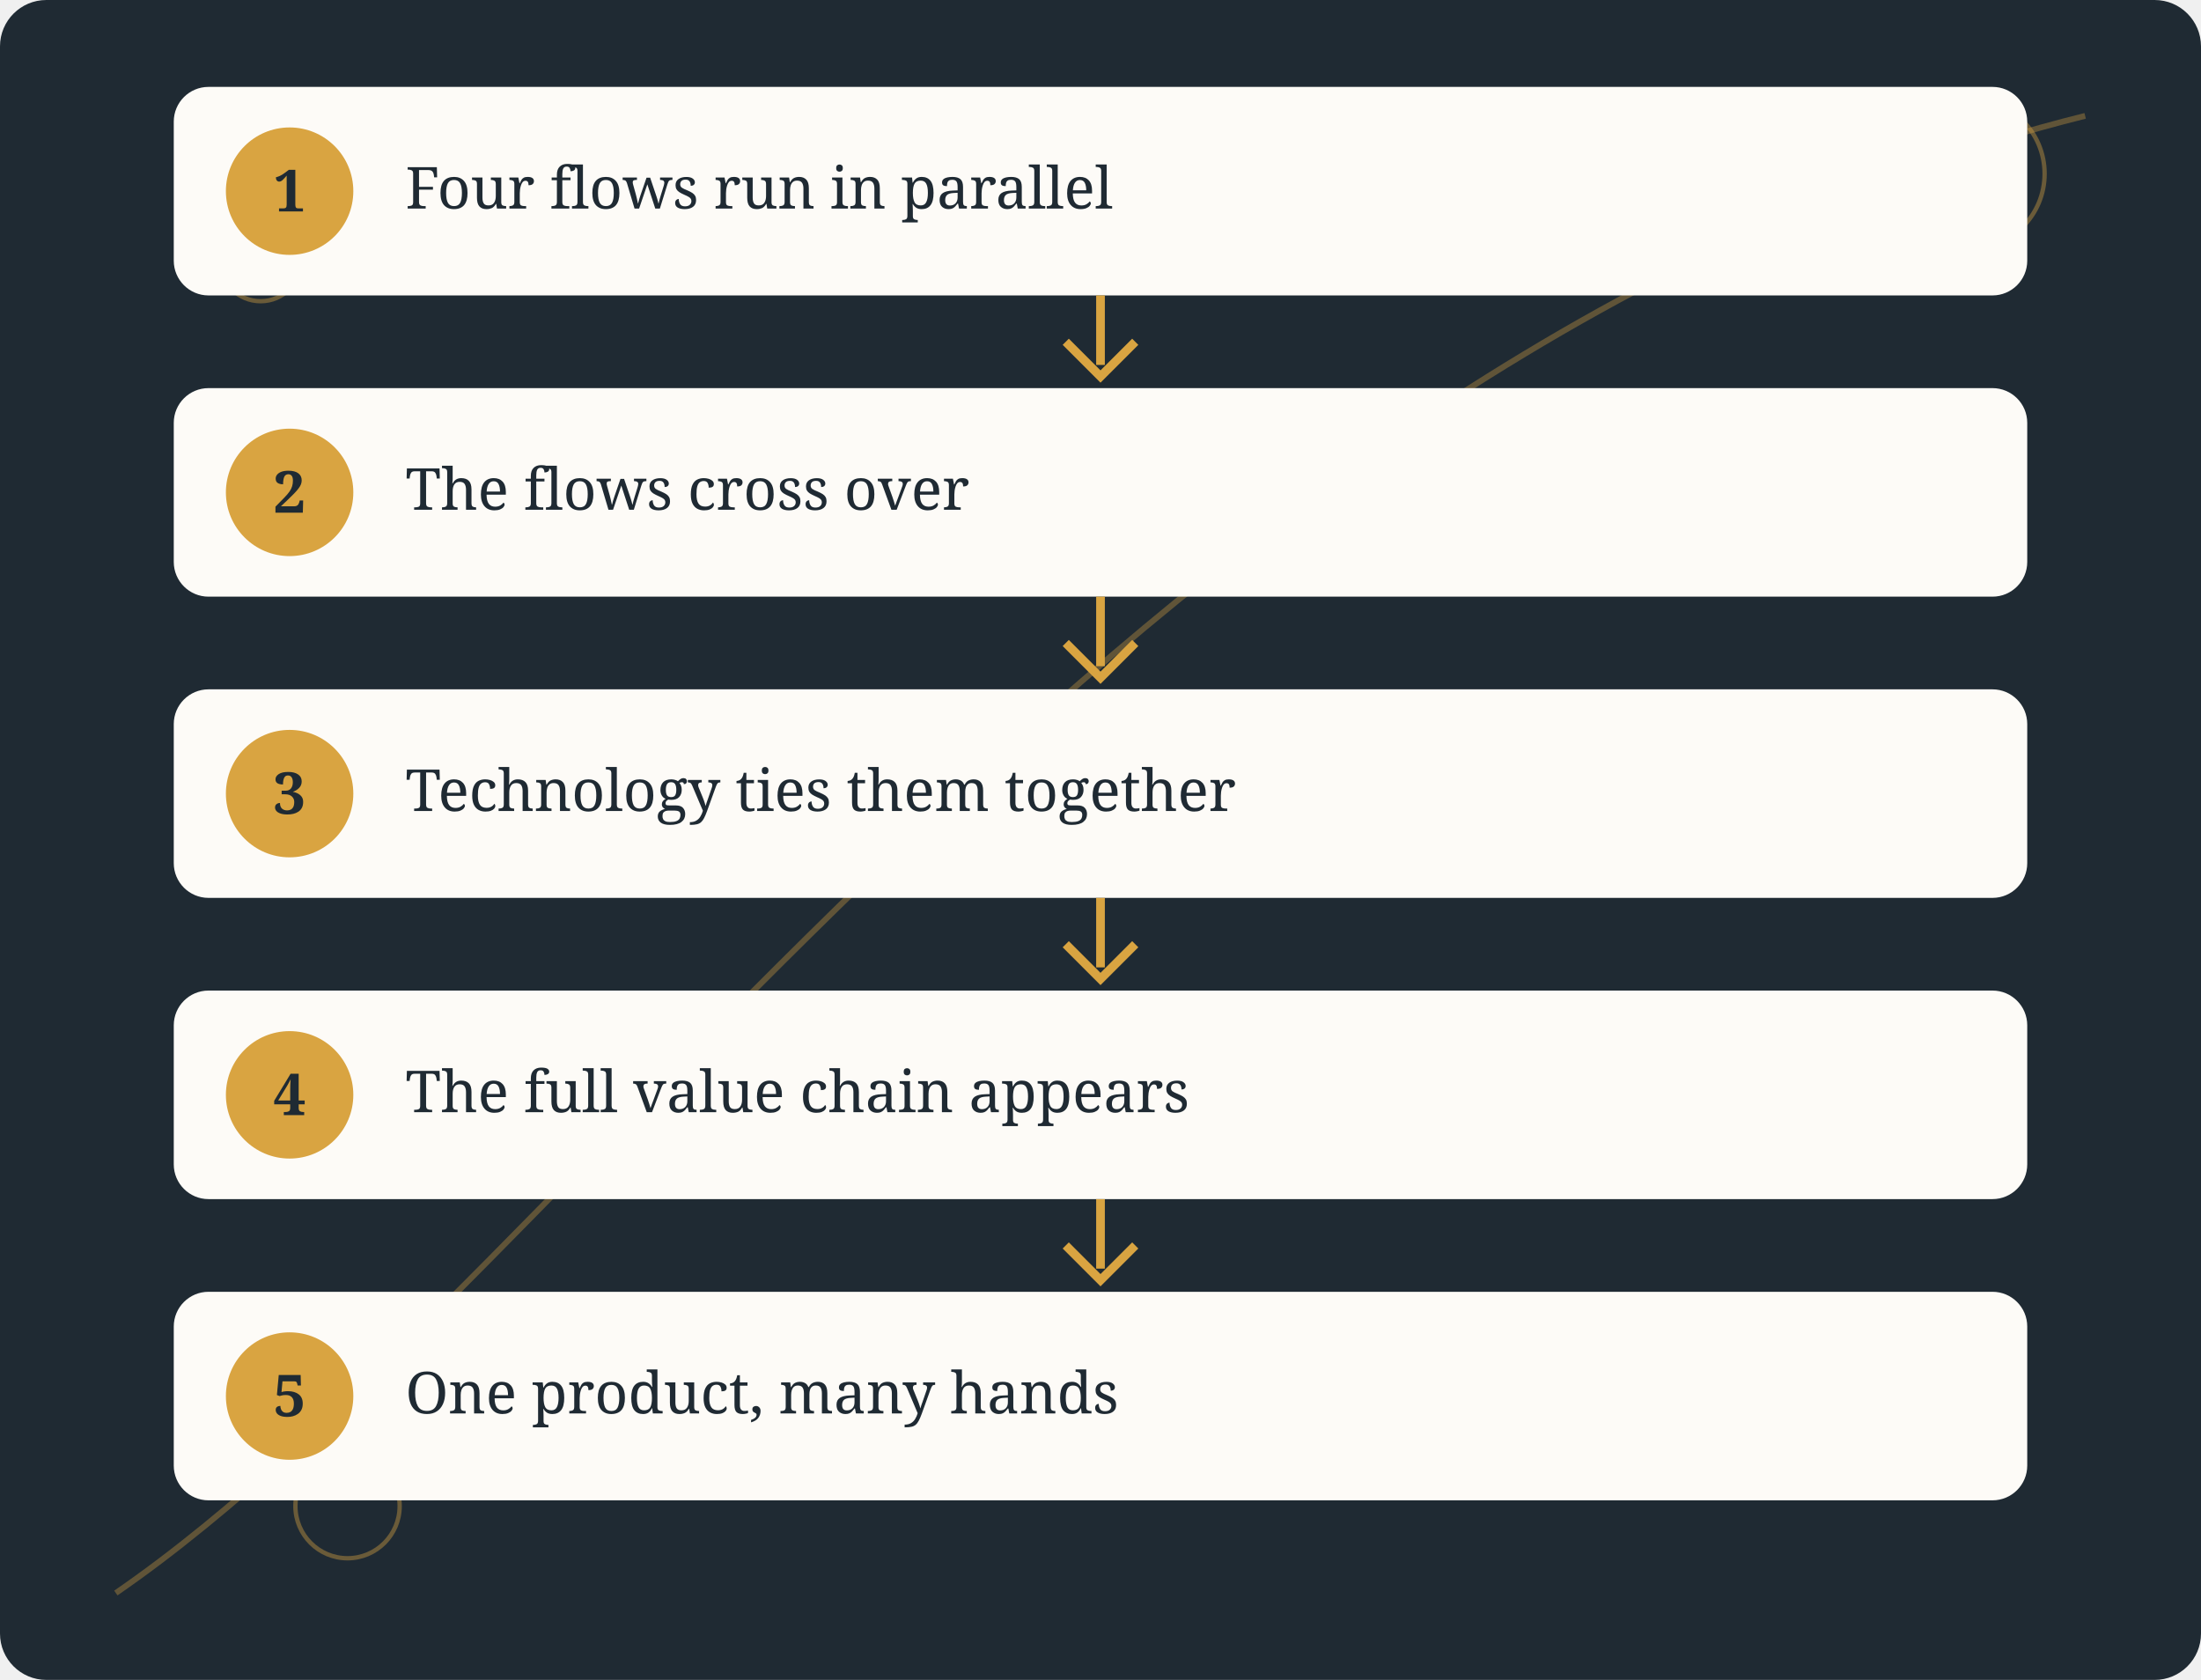
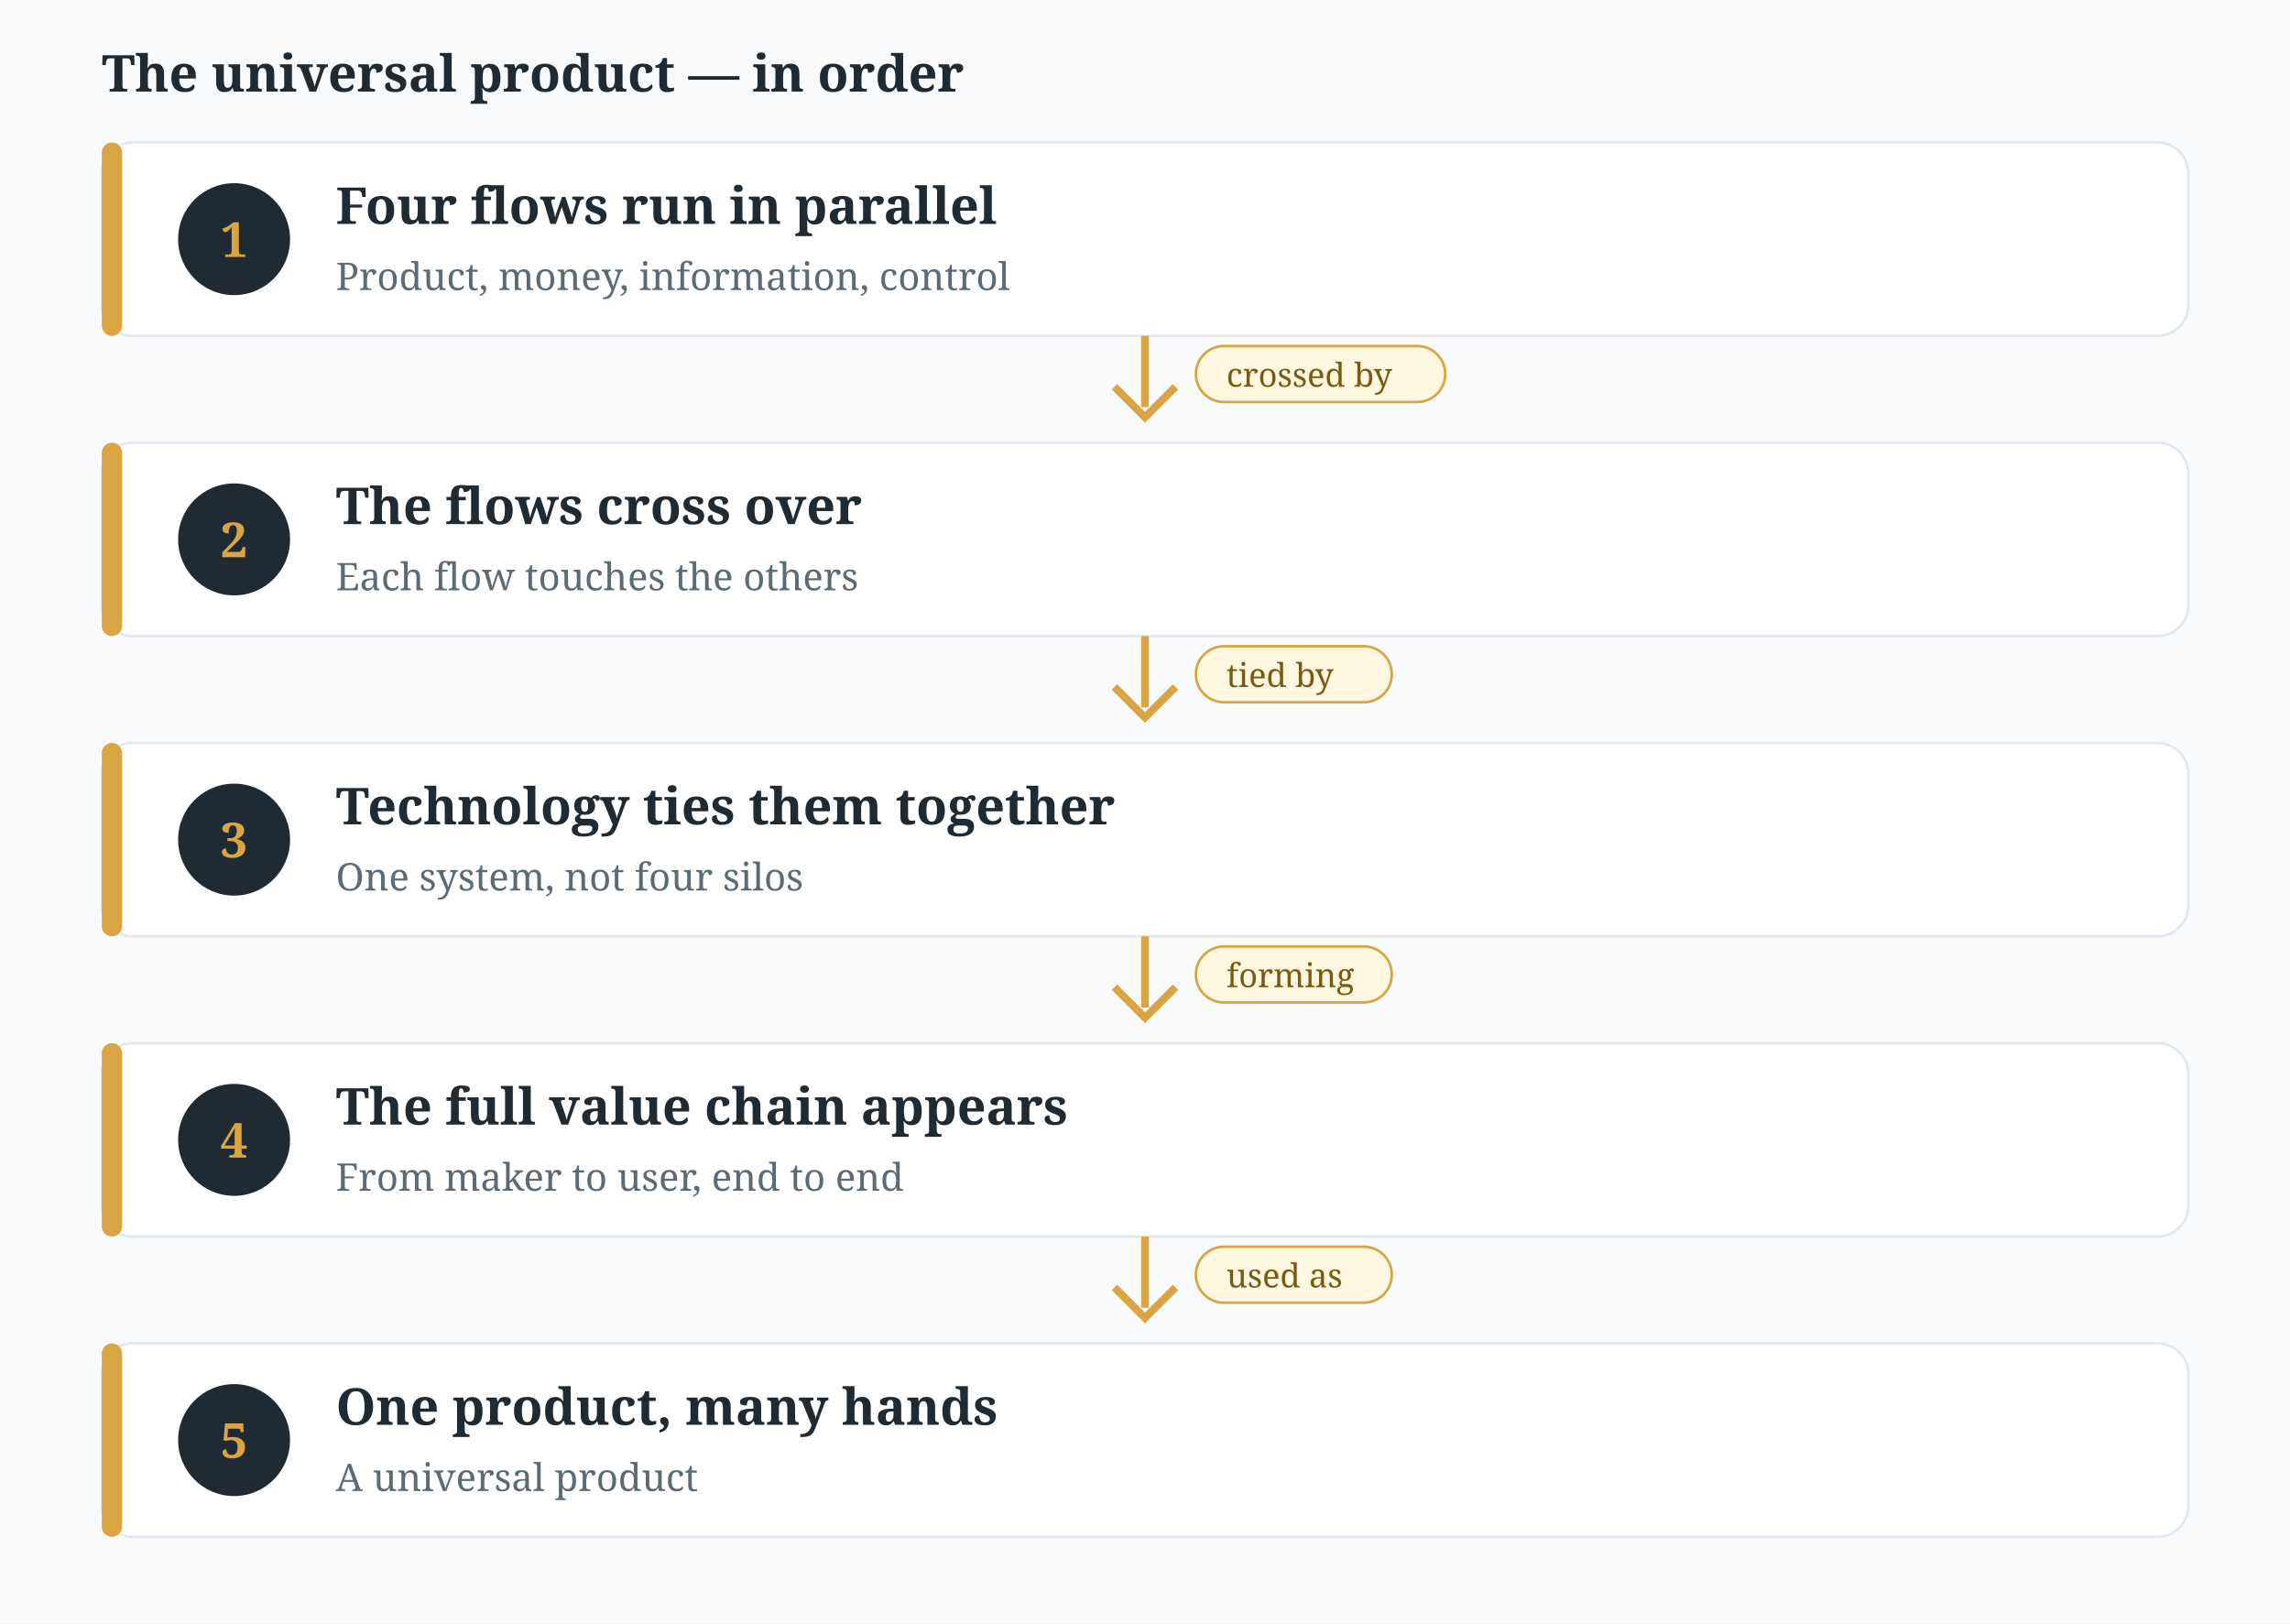
- <svg xmlns="http://www.w3.org/2000/svg" viewBox="0 0 760 580" role="img" aria-label="The universal product flow">
-   <rect width="760" height="580" rx="16" fill="#1f2a33" />
-   <path d="M40 550 C 200 440, 400 120, 720 40" fill="none" stroke="#d9a441" stroke-width="2" opacity="0.35" />
-   <circle cx="680" cy="60" r="26" fill="none" stroke="#d9a441" stroke-width="1.5" opacity="0.4" />
-   <circle cx="90" cy="90" r="14" fill="none" stroke="#d9a441" stroke-width="1.5" opacity="0.4" />
-   <circle cx="620" cy="180" r="10" fill="none" stroke="#d9a441" stroke-width="1.5" opacity="0.4" />
-   <circle cx="120" cy="520" r="18" fill="none" stroke="#d9a441" stroke-width="1.5" opacity="0.4" />
-   <rect x="60" y="30" width="640" height="72" rx="12" fill="#fdfbf7" />
-   <circle cx="100" cy="66" r="22" fill="#d9a441" />
-   <text x="100" y="73" text-anchor="middle" font-family="Georgia,serif" font-size="20" font-weight="700" fill="#1f2a33">1</text>
-   <text x="140" y="72" font-family="Georgia,serif" font-size="20" fill="#1f2a33">Four flows run in parallel</text>
-   <path d="M380 102 L380 126 M368 118 L380 130 L392 118" fill="none" stroke="#d9a441" stroke-width="3" />
-   <rect x="60" y="134" width="640" height="72" rx="12" fill="#fdfbf7" />
-   <circle cx="100" cy="170" r="22" fill="#d9a441" />
-   <text x="100" y="177" text-anchor="middle" font-family="Georgia,serif" font-size="20" font-weight="700" fill="#1f2a33">2</text>
-   <text x="140" y="176" font-family="Georgia,serif" font-size="20" fill="#1f2a33">The flows cross over</text>
-   <path d="M380 206 L380 230 M368 222 L380 234 L392 222" fill="none" stroke="#d9a441" stroke-width="3" />
-   <rect x="60" y="238" width="640" height="72" rx="12" fill="#fdfbf7" />
-   <circle cx="100" cy="274" r="22" fill="#d9a441" />
-   <text x="100" y="281" text-anchor="middle" font-family="Georgia,serif" font-size="20" font-weight="700" fill="#1f2a33">3</text>
-   <text x="140" y="280" font-family="Georgia,serif" font-size="20" fill="#1f2a33">Technology ties them together</text>
-   <path d="M380 310 L380 334 M368 326 L380 338 L392 326" fill="none" stroke="#d9a441" stroke-width="3" />
-   <rect x="60" y="342" width="640" height="72" rx="12" fill="#fdfbf7" />
-   <circle cx="100" cy="378" r="22" fill="#d9a441" />
-   <text x="100" y="385" text-anchor="middle" font-family="Georgia,serif" font-size="20" font-weight="700" fill="#1f2a33">4</text>
-   <text x="140" y="384" font-family="Georgia,serif" font-size="20" fill="#1f2a33">The full value chain appears</text>
-   <path d="M380 414 L380 438 M368 430 L380 442 L392 430" fill="none" stroke="#d9a441" stroke-width="3" />
-   <rect x="60" y="446" width="640" height="72" rx="12" fill="#fdfbf7" />
-   <circle cx="100" cy="482" r="22" fill="#d9a441" />
-   <text x="100" y="489" text-anchor="middle" font-family="Georgia,serif" font-size="20" font-weight="700" fill="#1f2a33">5</text>
-   <text x="140" y="488" font-family="Georgia,serif" font-size="20" fill="#1f2a33">One product, many hands</text>
+ <svg xmlns="http://www.w3.org/2000/svg" viewBox="0 0 900 638" role="img" aria-label="The universal product flow">
+   <rect width="900" height="638" fill="#F8FAFC" />
+   <text x="40" y="36" font-family="Georgia,serif" font-size="20" font-weight="700" fill="#1F2A33">The universal product — in order</text>
+   <rect x="40" y="56" width="820" height="76" rx="12" fill="#FFFFFF" stroke="#E2E8F0" />
+   <rect x="40" y="56" width="8" height="76" rx="4" fill="#D9A441" />
+   <circle cx="92" cy="94" r="22" fill="#1F2A33" />
+   <text x="92" y="101" text-anchor="middle" font-family="Georgia,serif" font-size="19" font-weight="700" fill="#D9A441">1</text>
+   <text x="132" y="88" font-family="Georgia,serif" font-size="20" font-weight="700" fill="#1F2A33">Four flows run in parallel</text>
+   <text x="132" y="114" font-family="Georgia,serif" font-size="15" fill="#5B6B76">Product, money, information, control</text>
+   <path d="M450 132 L450 160 M438 152 L450 164 L462 152" fill="none" stroke="#D9A441" stroke-width="3" />
+   <rect x="470" y="136" width="98" height="22" rx="11" fill="#FFF7E0" stroke="#D9A441" />
+   <text x="482" y="152" font-family="Georgia,serif" font-size="13" fill="#7A5A12">crossed by</text>
+   <rect x="40" y="174" width="820" height="76" rx="12" fill="#FFFFFF" stroke="#E2E8F0" />
+   <rect x="40" y="174" width="8" height="76" rx="4" fill="#D9A441" />
+   <circle cx="92" cy="212" r="22" fill="#1F2A33" />
+   <text x="92" y="219" text-anchor="middle" font-family="Georgia,serif" font-size="19" font-weight="700" fill="#D9A441">2</text>
+   <text x="132" y="206" font-family="Georgia,serif" font-size="20" font-weight="700" fill="#1F2A33">The flows cross over</text>
+   <text x="132" y="232" font-family="Georgia,serif" font-size="15" fill="#5B6B76">Each flow touches the others</text>
+   <path d="M450 250 L450 278 M438 270 L450 282 L462 270" fill="none" stroke="#D9A441" stroke-width="3" />
+   <rect x="470" y="254" width="77" height="22" rx="11" fill="#FFF7E0" stroke="#D9A441" />
+   <text x="482" y="270" font-family="Georgia,serif" font-size="13" fill="#7A5A12">tied by</text>
+   <rect x="40" y="292" width="820" height="76" rx="12" fill="#FFFFFF" stroke="#E2E8F0" />
+   <rect x="40" y="292" width="8" height="76" rx="4" fill="#D9A441" />
+   <circle cx="92" cy="330" r="22" fill="#1F2A33" />
+   <text x="92" y="337" text-anchor="middle" font-family="Georgia,serif" font-size="19" font-weight="700" fill="#D9A441">3</text>
+   <text x="132" y="324" font-family="Georgia,serif" font-size="20" font-weight="700" fill="#1F2A33">Technology ties them together</text>
+   <text x="132" y="350" font-family="Georgia,serif" font-size="15" fill="#5B6B76">One system, not four silos</text>
+   <path d="M450 368 L450 396 M438 388 L450 400 L462 388" fill="none" stroke="#D9A441" stroke-width="3" />
+   <rect x="470" y="372" width="77" height="22" rx="11" fill="#FFF7E0" stroke="#D9A441" />
+   <text x="482" y="388" font-family="Georgia,serif" font-size="13" fill="#7A5A12">forming</text>
+   <rect x="40" y="410" width="820" height="76" rx="12" fill="#FFFFFF" stroke="#E2E8F0" />
+   <rect x="40" y="410" width="8" height="76" rx="4" fill="#D9A441" />
+   <circle cx="92" cy="448" r="22" fill="#1F2A33" />
+   <text x="92" y="455" text-anchor="middle" font-family="Georgia,serif" font-size="19" font-weight="700" fill="#D9A441">4</text>
+   <text x="132" y="442" font-family="Georgia,serif" font-size="20" font-weight="700" fill="#1F2A33">The full value chain appears</text>
+   <text x="132" y="468" font-family="Georgia,serif" font-size="15" fill="#5B6B76">From maker to user, end to end</text>
+   <path d="M450 486 L450 514 M438 506 L450 518 L462 506" fill="none" stroke="#D9A441" stroke-width="3" />
+   <rect x="470" y="490" width="77" height="22" rx="11" fill="#FFF7E0" stroke="#D9A441" />
+   <text x="482" y="506" font-family="Georgia,serif" font-size="13" fill="#7A5A12">used as</text>
+   <rect x="40" y="528" width="820" height="76" rx="12" fill="#FFFFFF" stroke="#E2E8F0" />
+   <rect x="40" y="528" width="8" height="76" rx="4" fill="#D9A441" />
+   <circle cx="92" cy="566" r="22" fill="#1F2A33" />
+   <text x="92" y="573" text-anchor="middle" font-family="Georgia,serif" font-size="19" font-weight="700" fill="#D9A441">5</text>
+   <text x="132" y="560" font-family="Georgia,serif" font-size="20" font-weight="700" fill="#1F2A33">One product, many hands</text>
+   <text x="132" y="586" font-family="Georgia,serif" font-size="15" fill="#5B6B76">A universal product</text>
</svg>
